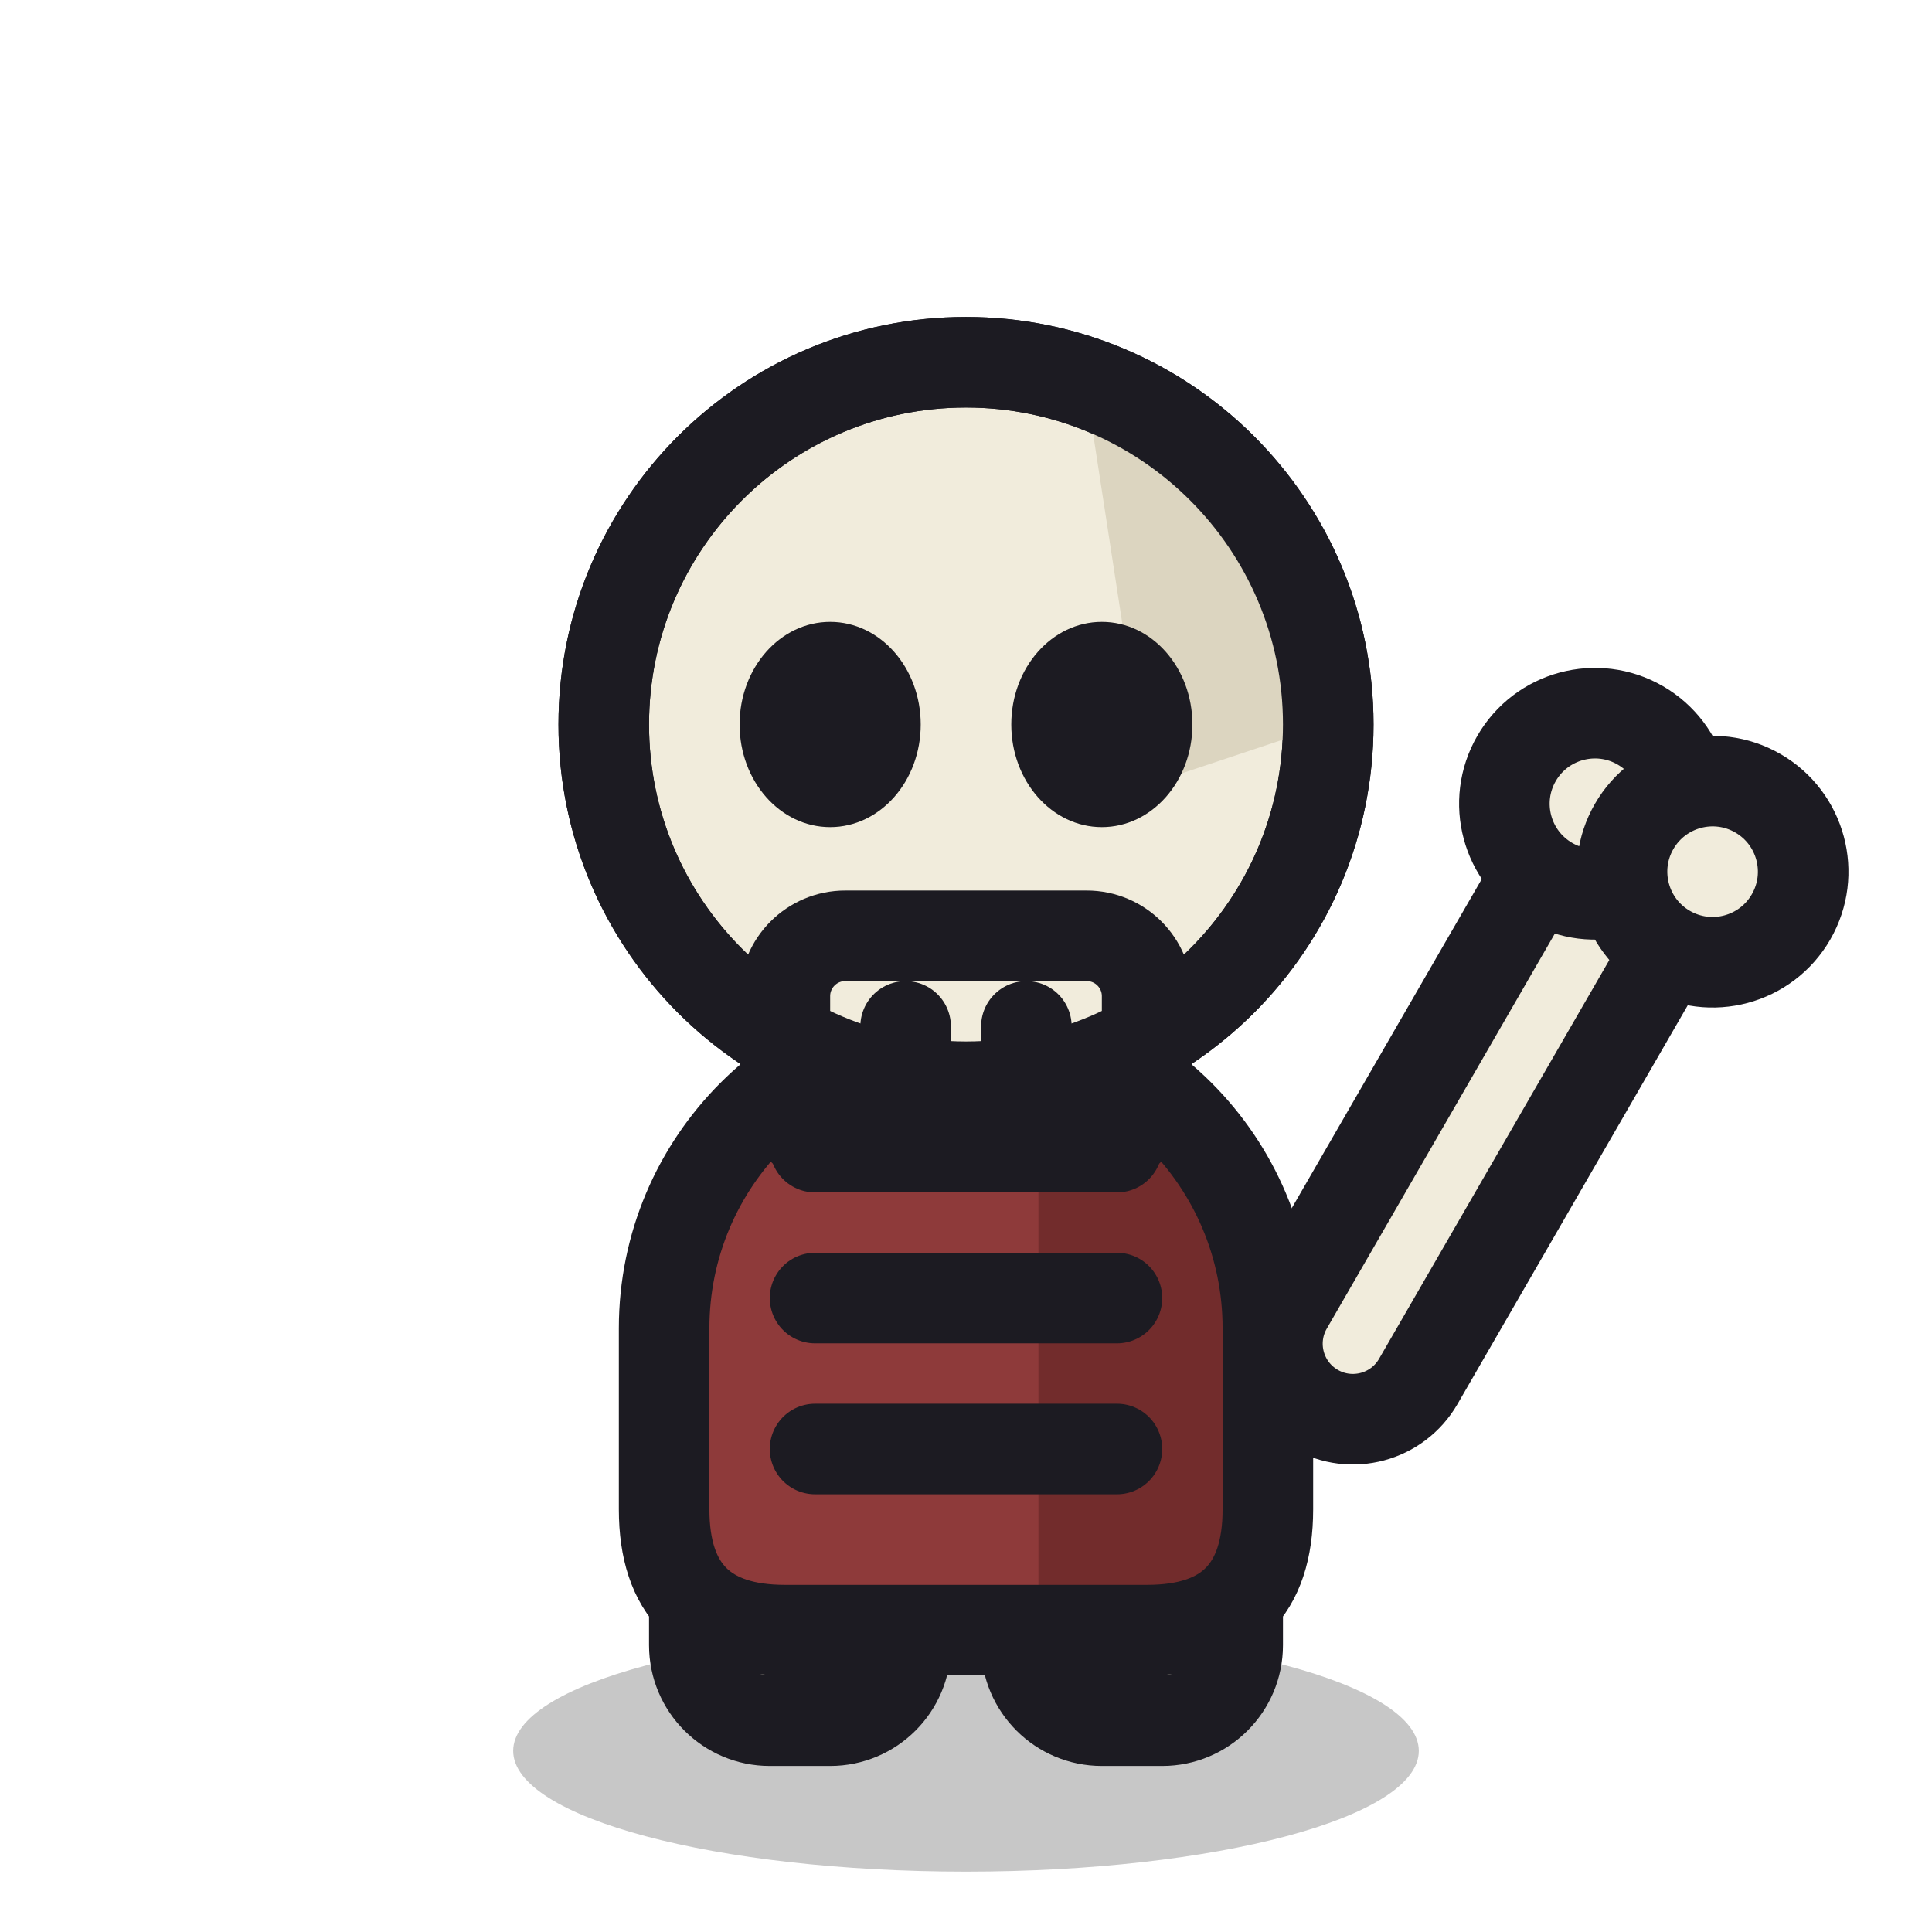
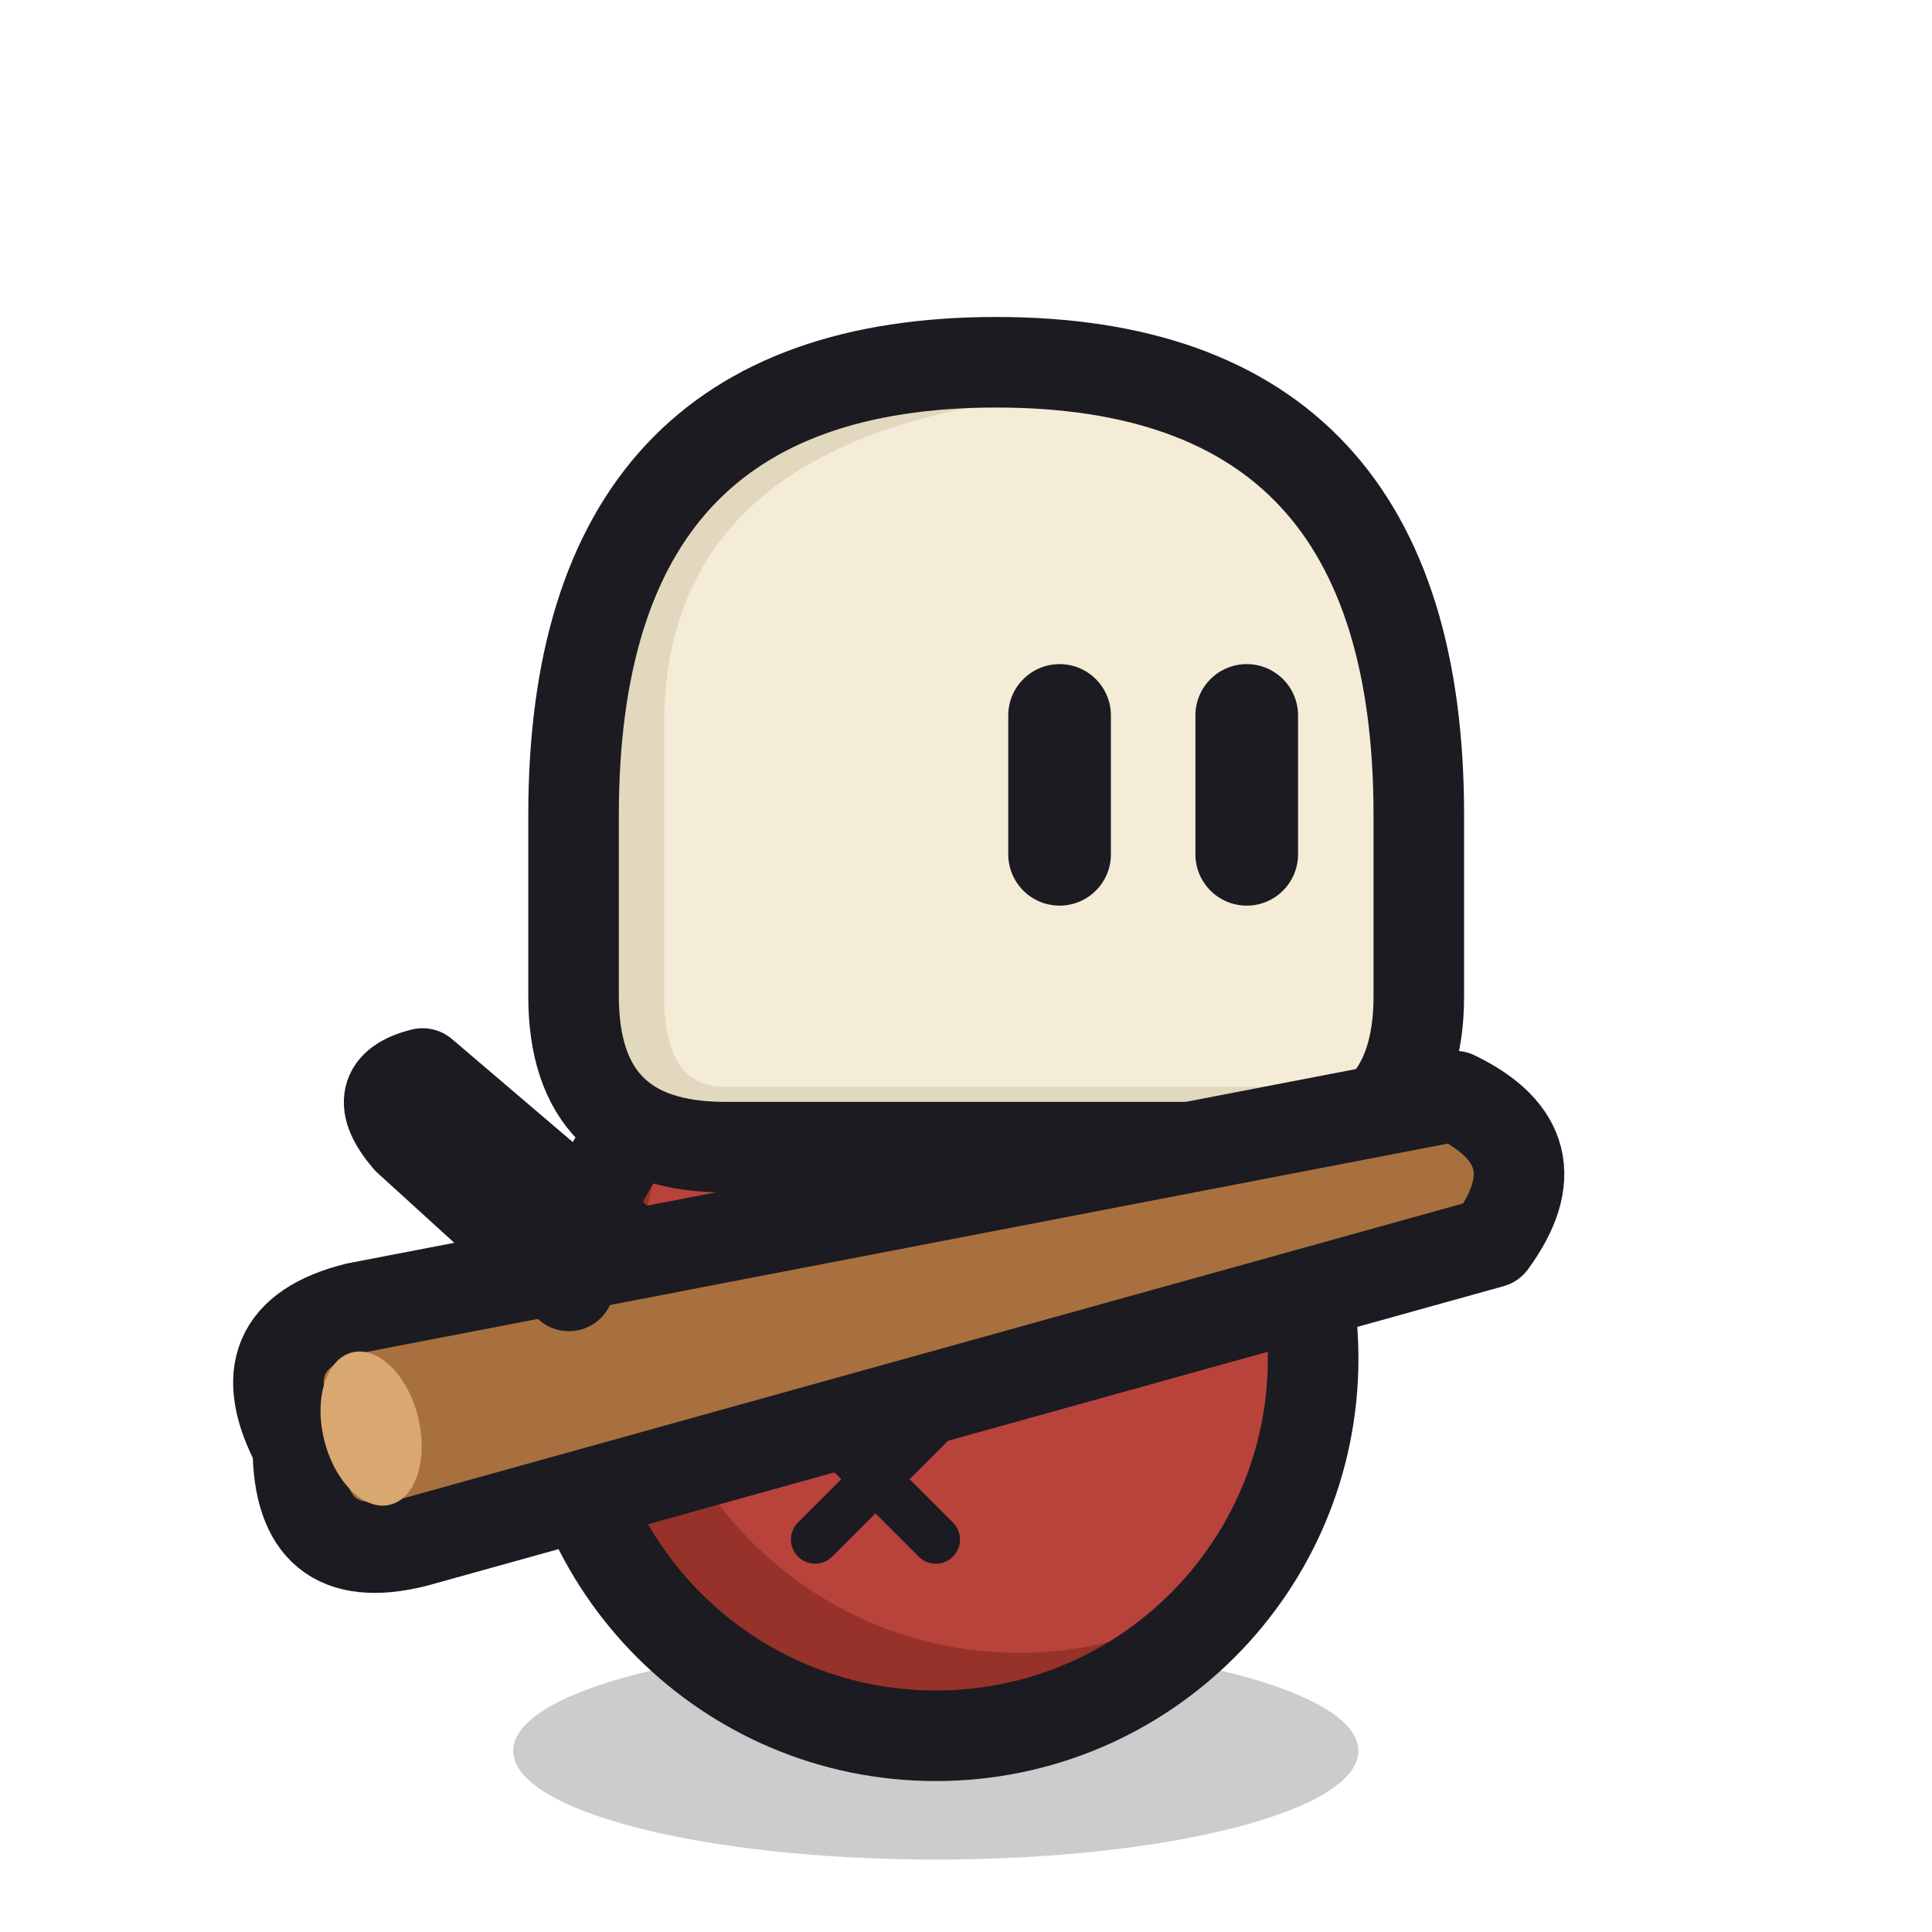
<svg xmlns="http://www.w3.org/2000/svg" width="64" height="64" viewBox="0 0 64 64">
-   <ellipse cx="32" cy="58" rx="15" ry="4" fill="#000" fill-opacity="0.22" />
-   <rect x="23" y="51" width="7" height="6" rx="2.5" fill="#d8d2c0" stroke="#1c1b22" stroke-width="3" stroke-linejoin="round" stroke-linecap="round" />
-   <rect x="34" y="51" width="7" height="6" rx="2.5" fill="#d8d2c0" stroke="#1c1b22" stroke-width="3" stroke-linejoin="round" stroke-linecap="round" />
-   <path d="M22 44.0 A10.0 10.0 0 0 1 42 44.0 L42 50 Q42 54 38 54 L26 54 Q22 54 22 50 Z" fill="#8e3a3a" />
-   <path d="M34.4 35 A10.0 10.0 0 0 1 42 44.0 L42 50 Q42 54 38 54 L34.4 54 Z" fill="#722c2c" />
-   <path d="M22 44.0 A10.0 10.0 0 0 1 42 44.0 L42 50 Q42 54 38 54 L26 54 Q22 54 22 50 Z" fill="none" stroke="#1c1b22" stroke-width="3" stroke-linejoin="round" stroke-linecap="round" />
-   <path d="M27 38 L37 38 M27 43 L37 43 M27 48 L37 48" stroke="#1c1b22" stroke-width="3" stroke-linejoin="round" stroke-linecap="round" />
-   <circle cx="32" cy="24" r="12" fill="#f1ecdc" stroke="#1c1b22" stroke-width="3" stroke-linejoin="round" stroke-linecap="round" />
-   <rect x="26" y="31" width="12" height="7" rx="2" fill="#f1ecdc" stroke="#1c1b22" stroke-width="3" stroke-linejoin="round" stroke-linecap="round" />
-   <path d="M36 13 A12 12 0 0 1 44 24 L38 26 Z" fill="#dcd5c0" />
-   <circle cx="32" cy="24" r="12" fill="none" stroke="#1c1b22" stroke-width="3" stroke-linejoin="round" stroke-linecap="round" />
-   <ellipse cx="27.5" cy="24" rx="3" ry="3.4" fill="#1c1b22" />
-   <ellipse cx="36.5" cy="24" rx="3" ry="3.4" fill="#1c1b22" />
-   <path d="M30 34 L30 38 M34 34 L34 38" stroke="#1c1b22" stroke-width="3" stroke-linejoin="round" stroke-linecap="round" />
-   <g transform="rotate(30 48 40)">
-     <rect x="45" y="26" width="5" height="22" rx="2.5" fill="#f1ecdc" stroke="#1c1b22" stroke-width="3" stroke-linejoin="round" stroke-linecap="round" />
-     <circle cx="45.5" cy="26" r="3" fill="#f1ecdc" stroke="#1c1b22" stroke-width="3" stroke-linejoin="round" stroke-linecap="round" />
-     <circle cx="50" cy="26" r="3" fill="#f1ecdc" stroke="#1c1b22" stroke-width="3" stroke-linejoin="round" stroke-linecap="round" />
+   <ellipse cx="31" cy="58" rx="14" ry="3.6" fill="#000" fill-opacity="0.2" />
+   <clipPath id="skb">
+     <circle cx="31" cy="45" r="12.5" />
+   </clipPath>
+   <circle cx="31" cy="45" r="12.5" fill="#963229" />
+   <circle cx="33.75" cy="42.25" r="12.5" fill="#b8433b" clip-path="url(#skb)" />
+   <circle cx="31" cy="45" r="12.5" fill="none" stroke="#1c1b22" stroke-width="3" stroke-linejoin="round" stroke-linecap="round" />
+   <path d="M27 47 L31 51 M31 47 L27 51" stroke="#1c1b22" stroke-width="1.6" stroke-linecap="round" />
+   <clipPath id="skh">
+     <path d="M19 27 Q19 12 33 12 Q47 12 47 27 L47 33 Q47 38 42 38 L24 38 Q19 38 19 33 Z" />
+   </clipPath>
+   <path d="M19 27 Q19 12 33 12 Q47 12 47 27 L47 33 Q47 38 42 38 L24 38 Q19 38 19 33 Z" fill="#e2d8bd" />
+   <path d="M22 24 Q22 14 36 13 Q49 14 49 27 L49 35 Q49 36 44 36 L24 36 Q22 36 22 33 Z" fill="#f4ecd6" clip-path="url(#skh)" />
+   <path d="M19 27 Q19 12 33 12 Q47 12 47 27 L47 33 Q47 38 42 38 L24 38 Q19 38 19 33 Z" fill="none" stroke="#1c1b22" stroke-width="3" stroke-linejoin="round" stroke-linecap="round" />
+   <rect x="33.4" y="22" width="3.4" height="8" rx="1.7" fill="#1c1b22" />
+   <rect x="39.6" y="22" width="3.4" height="8" rx="1.7" fill="#1c1b22" />
+   <g transform="rotate(-14 30 46)">
+     <path d="M10 43 Q9 39 13 39 L50 41 Q53 43.5 50 46 L13 47 Q9 47 10 43 Z" fill="#a8703e" stroke="#1c1b22" stroke-width="3" stroke-linejoin="round" stroke-linecap="round" />
+     <path d="M20 40 L16 34 Q15 32 17 32 L22 39" fill="#a8703e" stroke="#1c1b22" stroke-width="3" stroke-linejoin="round" stroke-linecap="round" />
+     <ellipse cx="12.5" cy="43" rx="1.6" ry="2.6" fill="#d9a870" />
  </g>
</svg>
